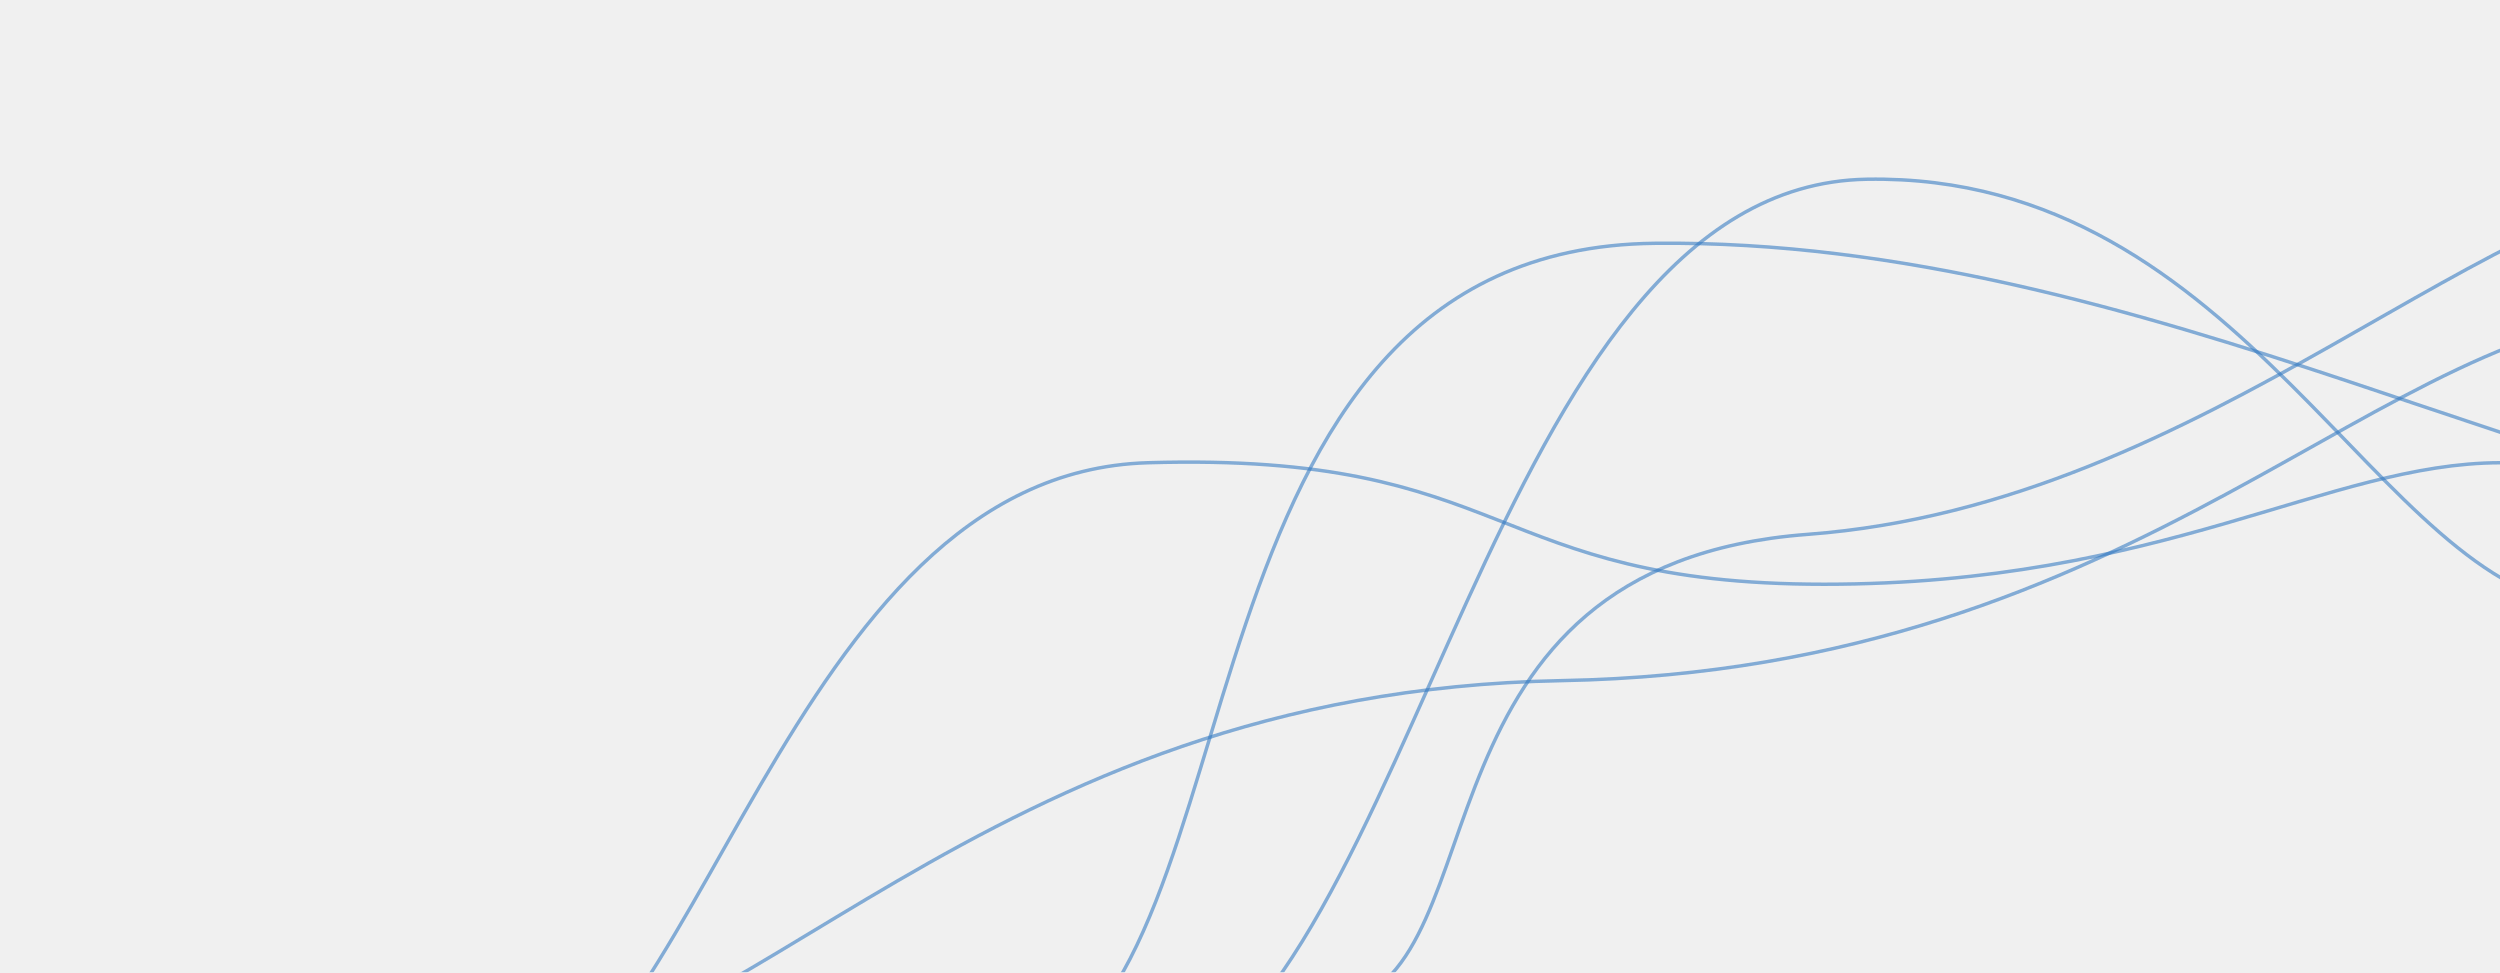
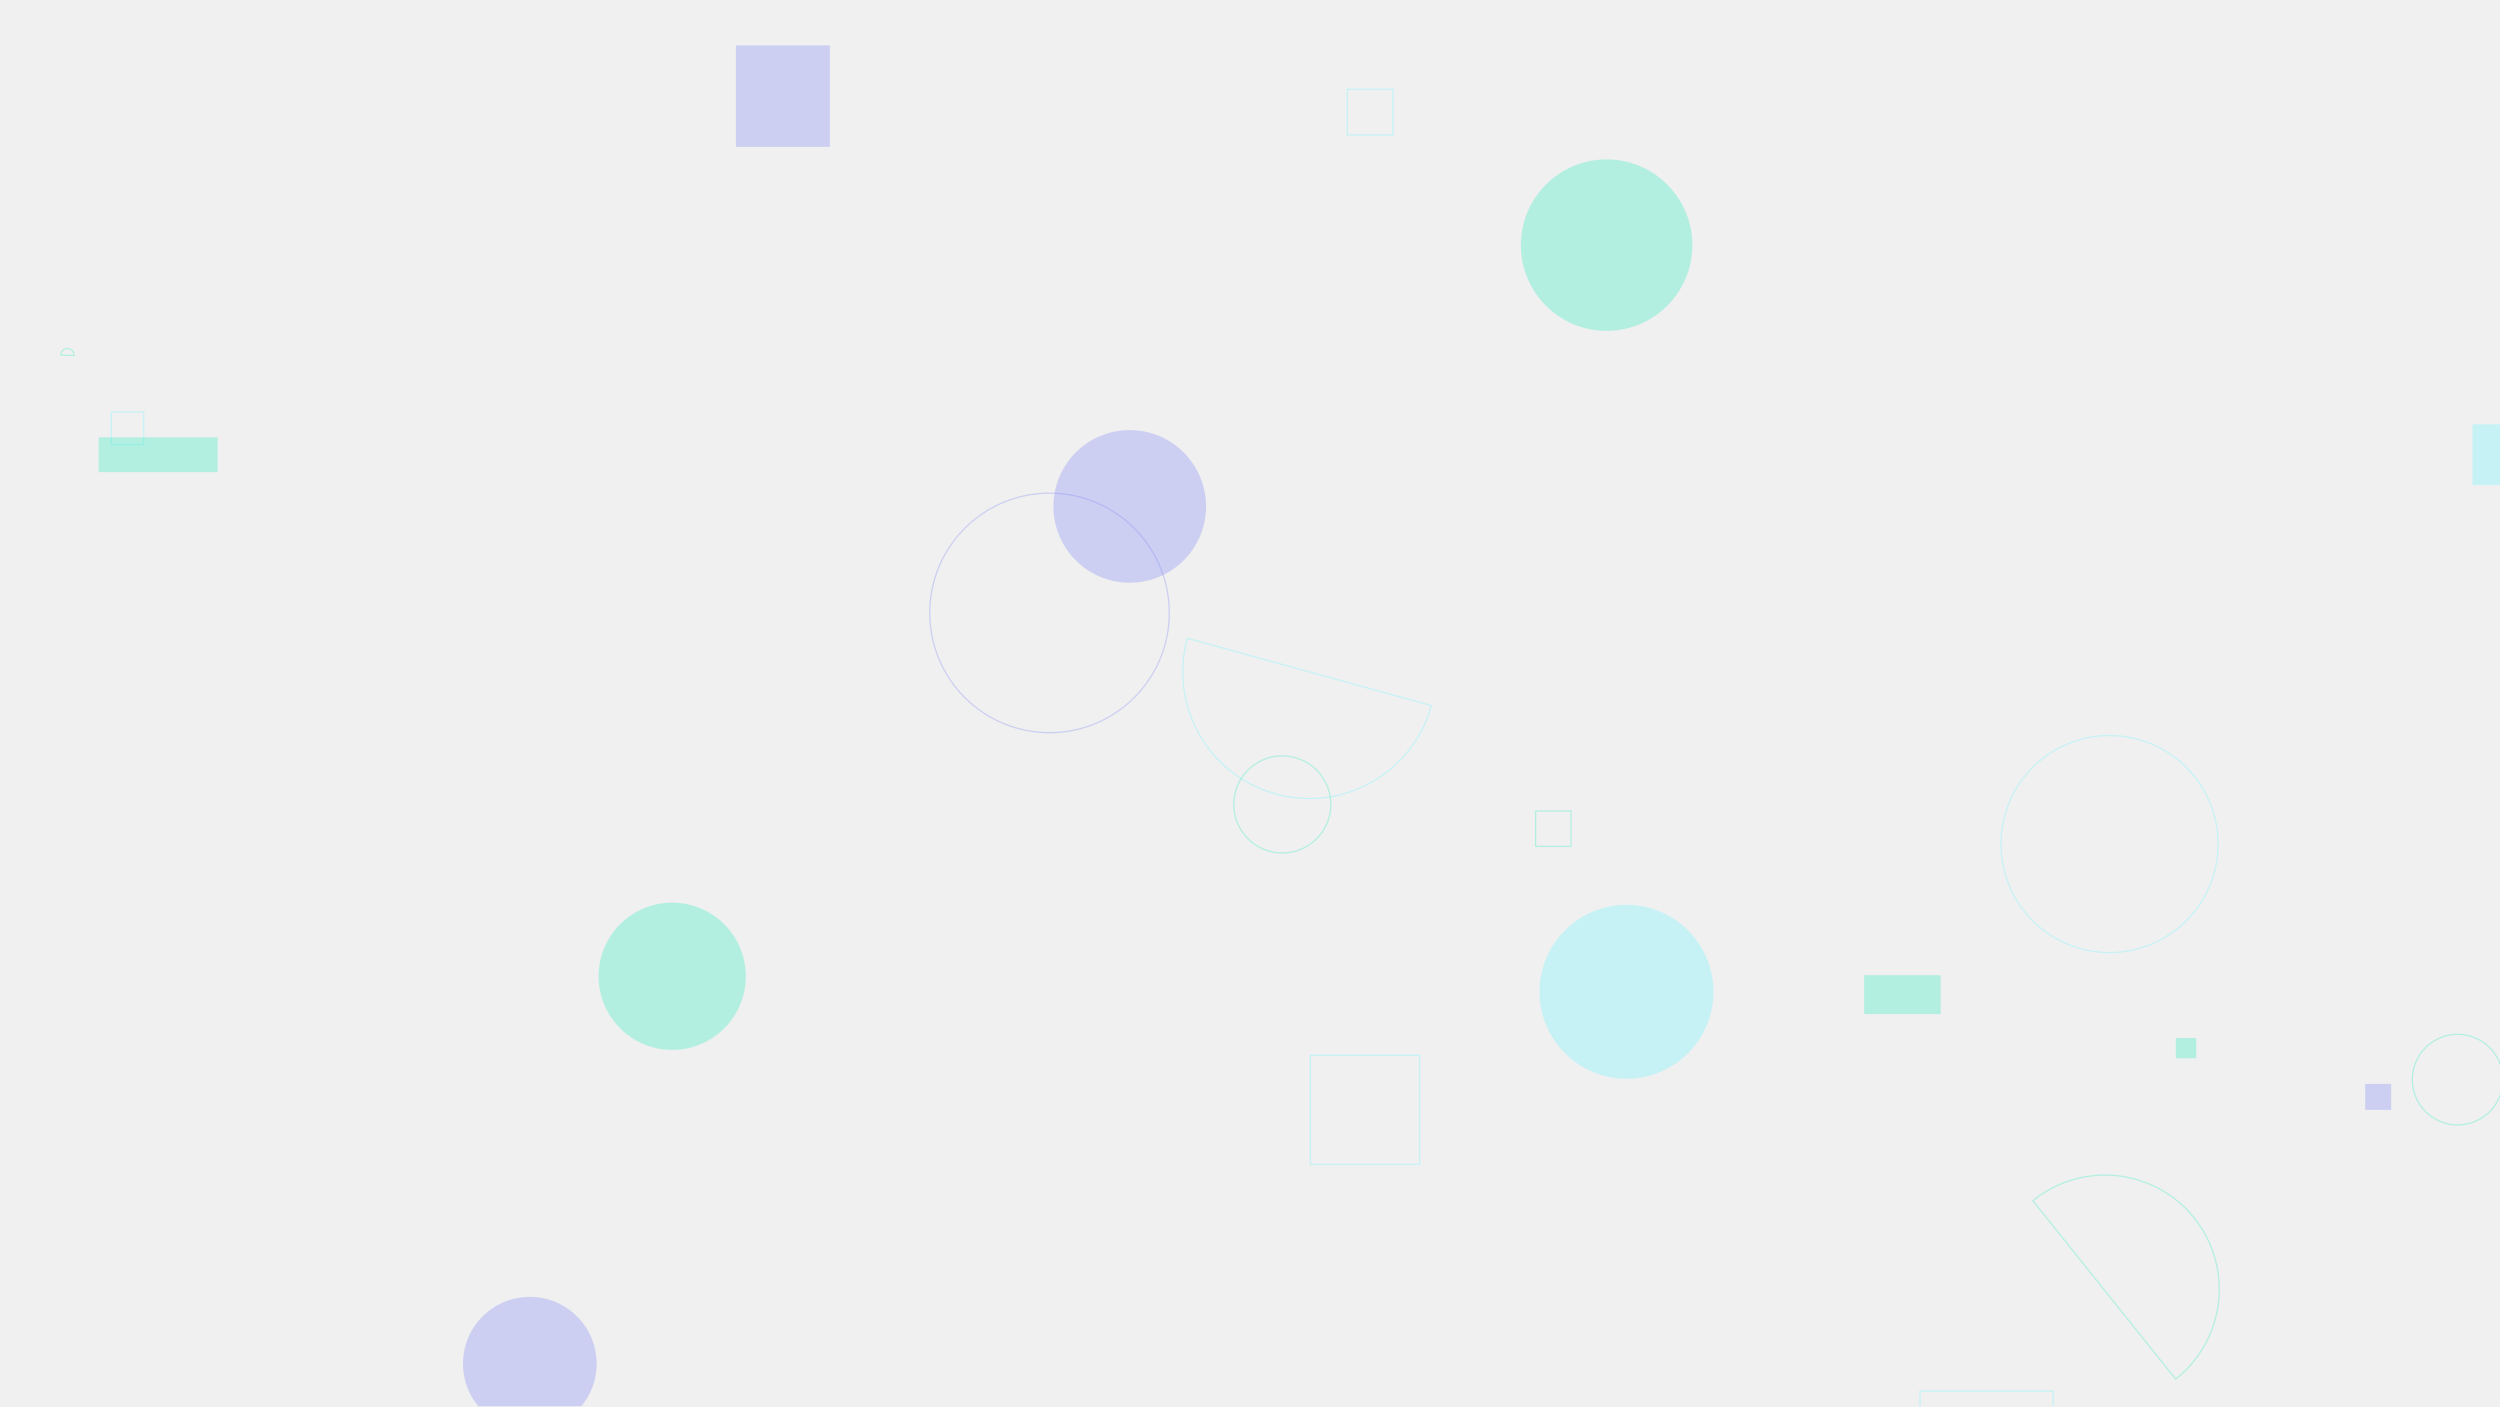
- <svg xmlns="http://www.w3.org/2000/svg" version="1.1" width="1440" height="560" preserveAspectRatio="none" viewBox="0 0 1440 560">
-   <g mask="url(&quot;#SvgjsMask1000&quot;)" fill="none">
-     <path d="M260.28 620.89C429.99 617.48 561.42 398.2 899.52 392.04 1237.62 385.88 1370.35 182.01 1538.76 179.24" stroke="rgba(51,121,194,0.58)" stroke-width="2" />
-     <path d="M589.72 615.45C729.69 562.7 669.59 143.22 953.15 140.14 1236.71 137.06 1493.83 301.56 1680.02 302.54" stroke="rgba(51,121,194,0.58)" stroke-width="2" />
-     <path d="M772.97 578.38C865.63 556.32 807.9 325.34 1041.2 307.79 1274.5 290.24 1433.93 104.15 1577.66 100.59" stroke="rgba(51,121,194,0.58)" stroke-width="2" />
-     <path d="M271.89 656.92C406.07 625.34 450.84 272.71 661.28 266.53 871.71 260.35 855.97 336.53 1050.66 336.53 1245.36 336.53 1341.14 266.81 1440.05 266.53" stroke="rgba(51,121,194,0.58)" stroke-width="2" />
-     <path d="M660.51 629.12C818.15 572.68 856.47 106.96 1075.28 103.24 1294.08 99.52 1369.77 340.58 1490.04 349.64" stroke="rgba(51,121,194,0.58)" stroke-width="2" />
+ <svg xmlns="http://www.w3.org/2000/svg" version="1.1" width="1920" height="1080" preserveAspectRatio="none" viewBox="0 0 1920 1080">
+   <g mask="url(&quot;#SvgjsMask1077&quot;)" fill="none">
+     <path d="M714.05 470.72 a91.98 91.98 0 1 0 183.96 0 a91.98 91.98 0 1 0 -183.96 0z" stroke="rgba(120, 130, 245, 0.3)" />
+     <path d="M1034.69 68.54L1069.78 68.54L1069.78 103.63L1034.69 103.63z" stroke="rgba(111, 244, 255, 0.32)" />
+     <path d="M459.7 749.8 a56.55 56.55 0 1 0 113.1 0 a56.55 56.55 0 1 0 -113.1 0z" fill="rgba(67, 237, 198, 0.35)" />
+     <path d="M809.01 388.92 a58.62 58.62 0 1 0 117.24 0 a58.62 58.62 0 1 0 -117.24 0z" fill="rgba(120, 130, 245, 0.3)" />
+     <path d="M1898.84 325.83L1965.76 325.83L1965.76 372.54L1898.84 372.54z" fill="rgba(111, 244, 255, 0.32)" />
+     <path d="M1006.41 810.4L1090.29 810.4L1090.29 894.28L1006.41 894.28z" stroke="rgba(111, 244, 255, 0.32)" />
+     <path d="M355.57 1047.32 a51.33 51.33 0 1 0 102.66 0 a51.33 51.33 0 1 0 -102.66 0z" fill="rgba(120, 130, 245, 0.3)" />
+     <path d="M1168.01 188.27 a65.86 65.86 0 1 0 131.72 0 a65.86 65.86 0 1 0 -131.72 0z" fill="rgba(67, 237, 198, 0.35)" />
+     <path d="M1670.9 1059.14a87.73 87.73 0 1 0-109.65-136.97z" stroke="rgba(67, 237, 198, 0.35)" />
+     <path d="M911.89 490.17a97.22 97.22 0 1 0 187.44 51.74z" stroke="rgba(111, 244, 255, 0.32)" />
+     <path d="M56.85 273.01a5.08 5.08 0 1 0-10.15-0.29z" stroke="rgba(67, 237, 198, 0.35)" />
+     <path d="M1182.34 761.7 a66.8 66.8 0 1 0 133.6 0 a66.8 66.8 0 1 0 -133.6 0z" fill="rgba(111, 244, 255, 0.32)" />
+     <path d="M85.48 316.52L110.35 316.52L110.35 341.39L85.48 341.39z" stroke="rgba(111, 244, 255, 0.32)" />
+     <path d="M1671.04 797.15L1686.71 797.15L1686.71 812.82L1671.04 812.82z" fill="rgba(67, 237, 198, 0.35)" />
+     <path d="M947.52 617.79 a37.29 37.29 0 1 0 74.58 0 a37.29 37.29 0 1 0 -74.58 0z" stroke="rgba(67, 237, 198, 0.35)" />
+     <path d="M565.19 34.82L637.38 34.82L637.38 112.83L565.19 112.83z" fill="rgba(120, 130, 245, 0.3)" />
+     <path d="M1431.65 748.94L1490.45 748.94L1490.45 778.86L1431.65 778.86z" fill="rgba(67, 237, 198, 0.35)" />
+     <path d="M1474.57 1068.34L1576.87 1068.34L1576.87 1152.36L1474.57 1152.36z" stroke="rgba(111, 244, 255, 0.32)" />
+     <path d="M1852.65 829.15 a34.8 34.8 0 1 0 69.6 0 a34.8 34.8 0 1 0 -69.6 0z" stroke="rgba(67, 237, 198, 0.35)" />
+     <path d="M75.83 335.83L167.18 335.83L167.18 362.62L75.83 362.62z" fill="rgba(67, 237, 198, 0.35)" />
+     <path d="M1816.42 832.41L1836.42 832.41L1836.42 852.41L1816.42 852.41z" fill="rgba(120, 130, 245, 0.3)" />
+     <path d="M1536.76 648.23 a83.35 83.35 0 1 0 166.7 0 a83.35 83.35 0 1 0 -166.7 0z" stroke="rgba(111, 244, 255, 0.32)" />
+     <path d="M1179.35 622.86L1206.51 622.86L1206.51 650.02L1179.35 650.02z" stroke="rgba(67, 237, 198, 0.35)" />
  </g>
  <defs>
-     <mask id="SvgjsMask1000">
-       <rect width="1440" height="560" fill="#ffffff" />
+     <mask id="SvgjsMask1077">
+       <rect width="1920" height="1080" fill="#ffffff" />
    </mask>
  </defs>
</svg>
